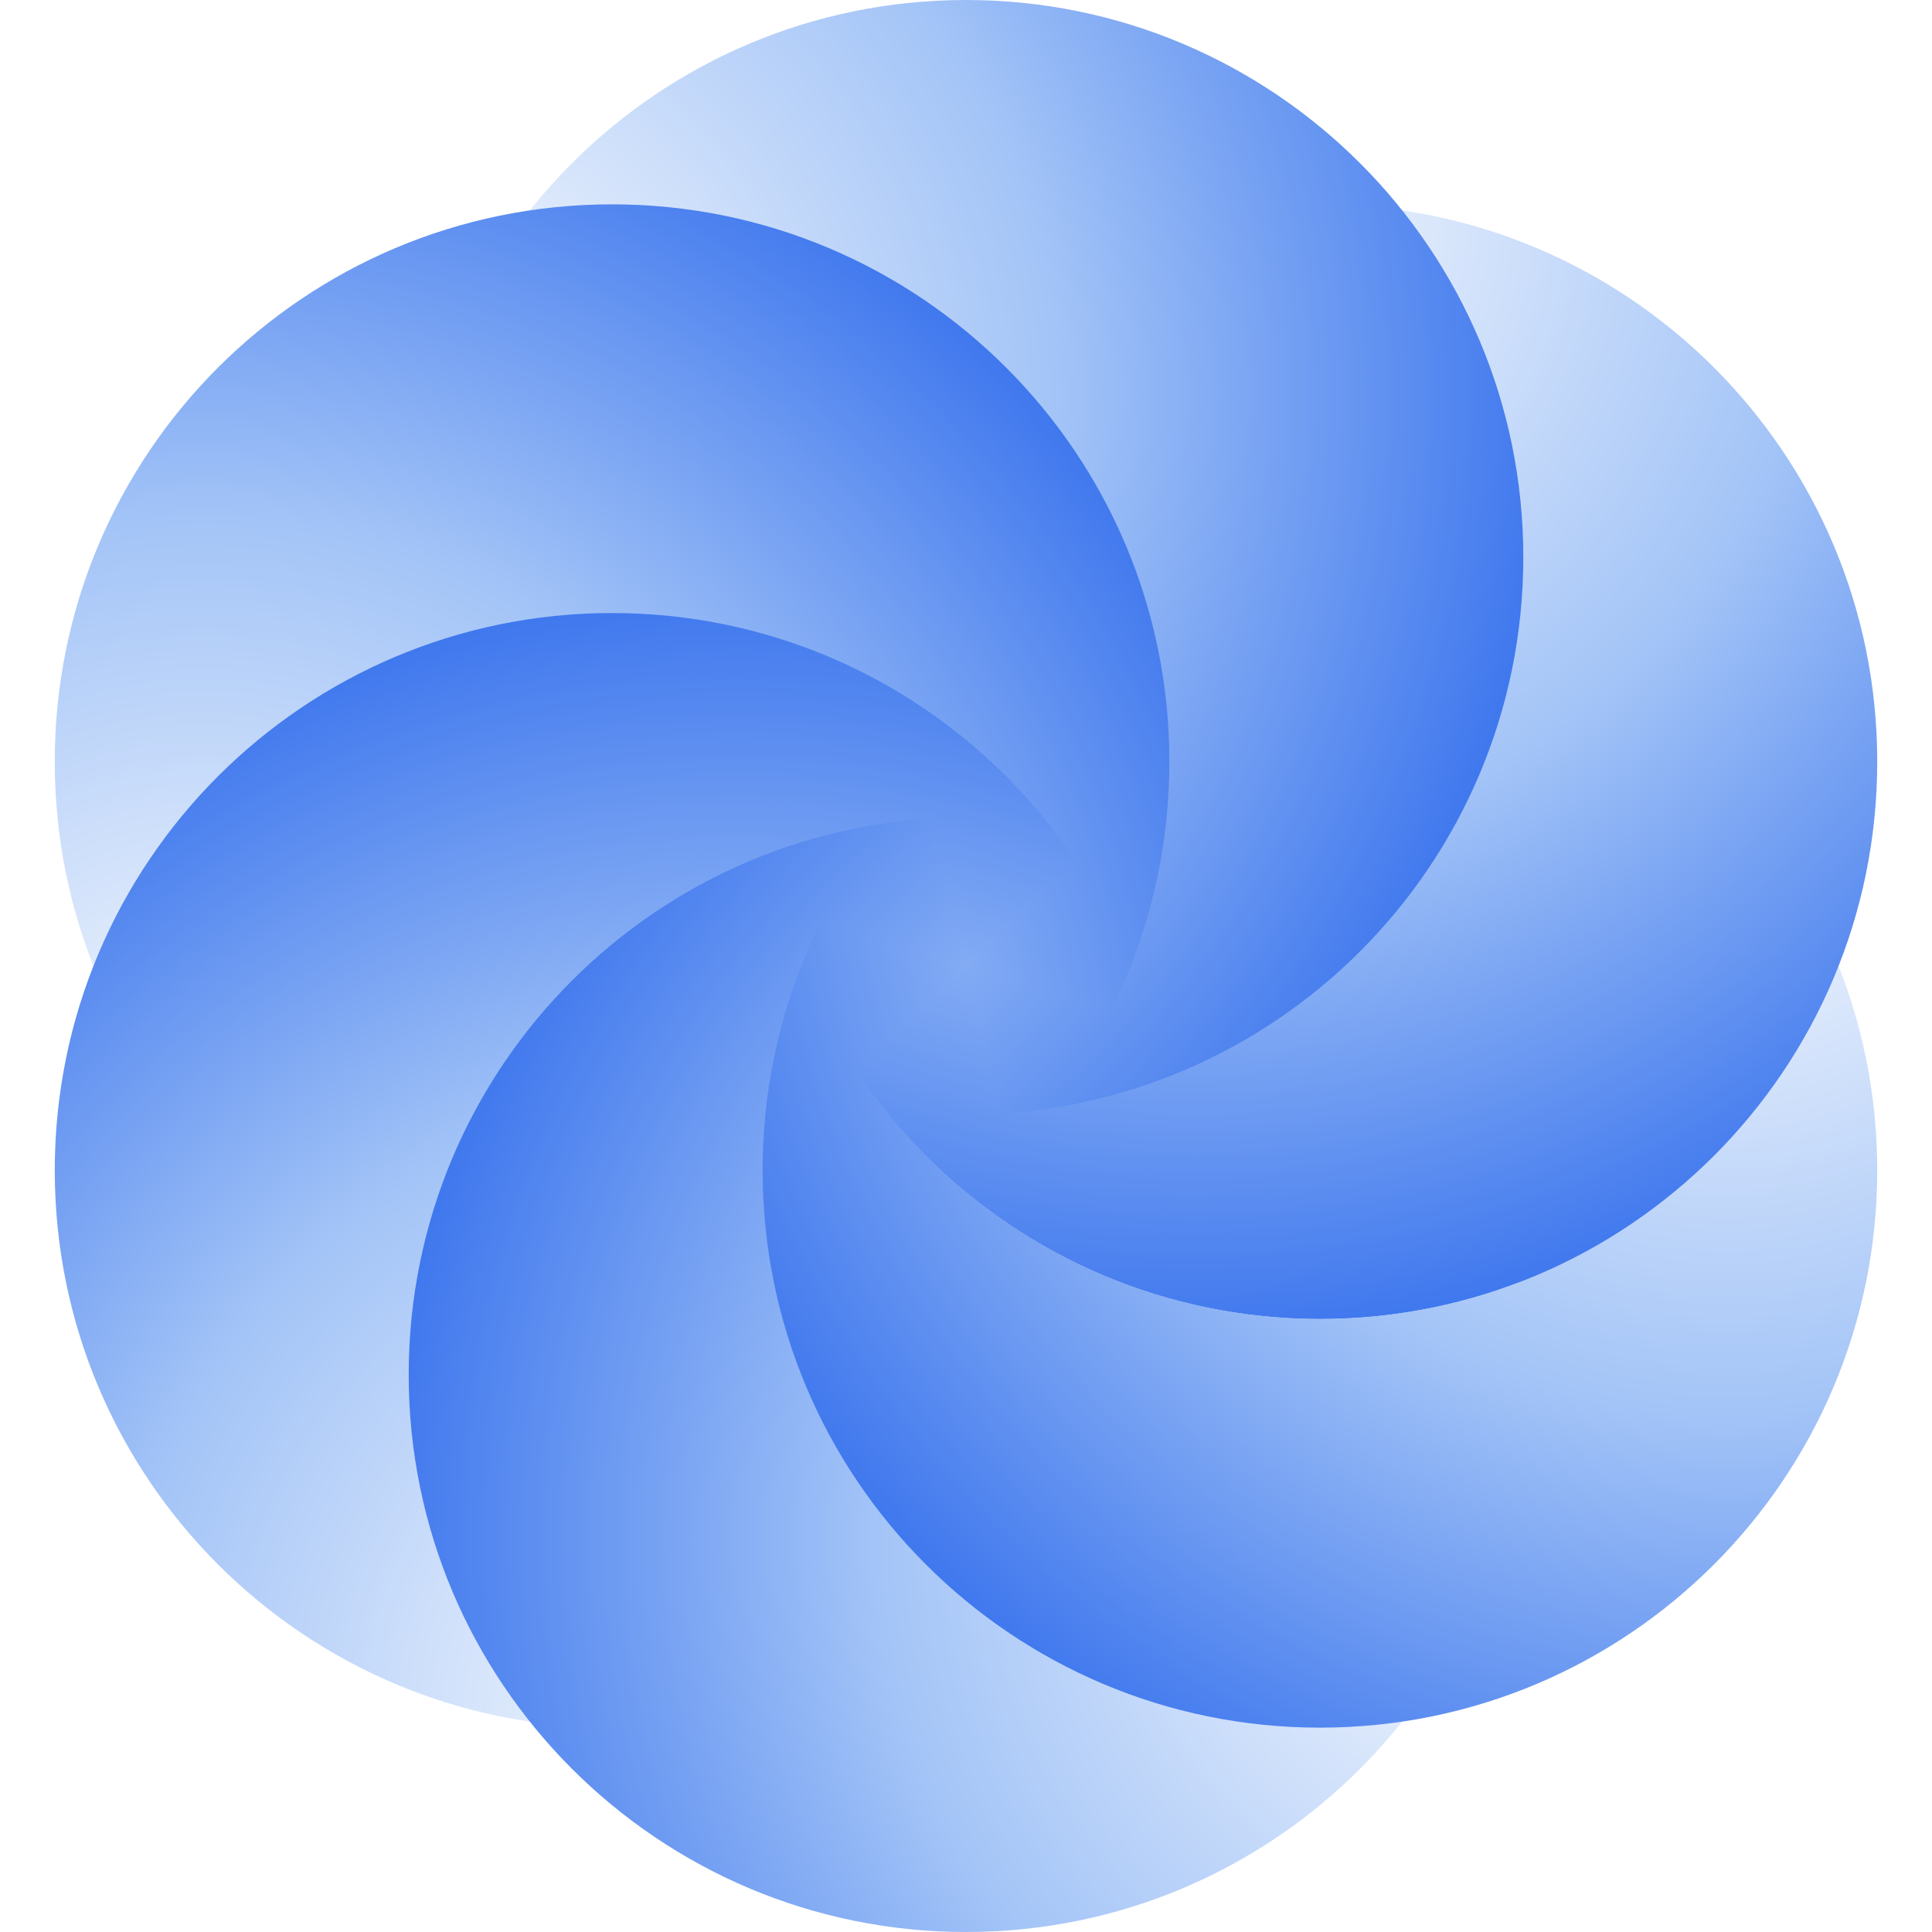
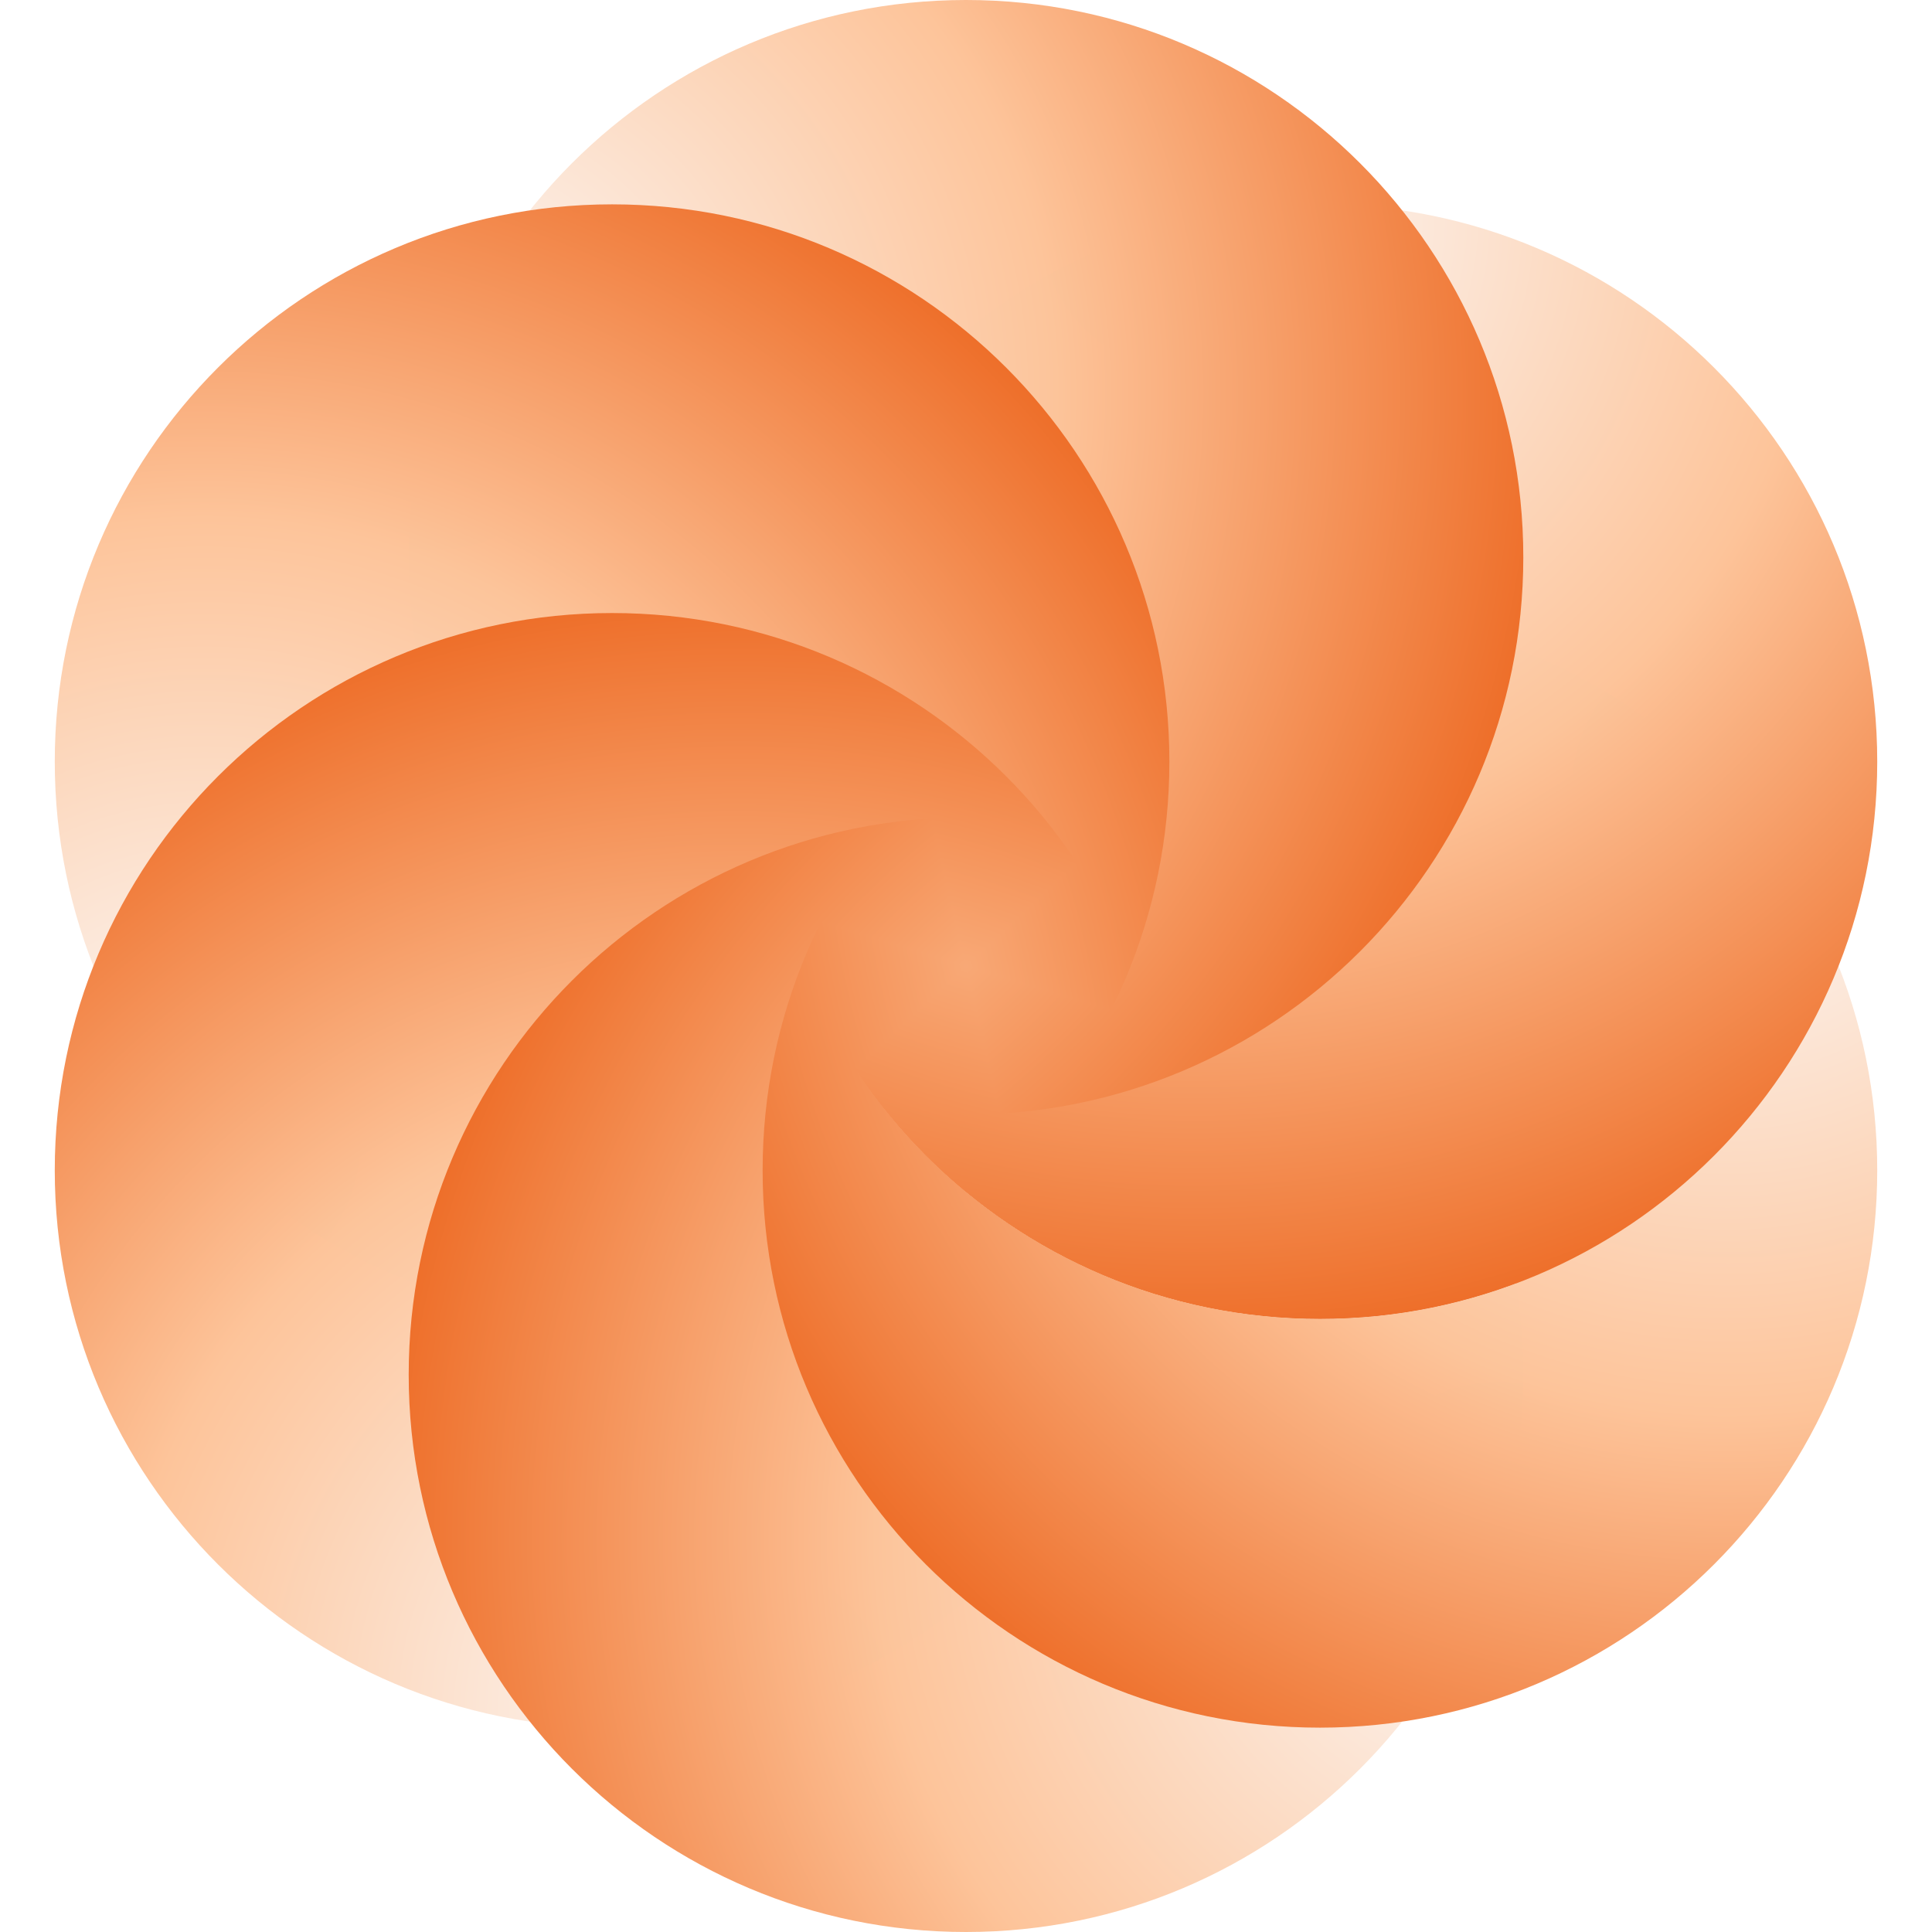
<svg xmlns="http://www.w3.org/2000/svg" viewBox="-260 -260 520 520" style="isolation:isolate">
  <defs>
    <radialGradient id="p0" gradientUnits="userSpaceOnUse" cx="95.26" cy="-205.00" r="335.41" gradientTransform="rotate(-13 95.26 -55)">
      <stop offset="0" stop-color="#fbfcfe" />
-       <stop offset="0.5" stop-color="#a3c4f7" />
-       <stop offset="1" stop-color="#2563eb" />
+       <stop offset="0.5" stop-color="#fdc49a" />
+       <stop offset="1" stop-color="#ea580c" />
    </radialGradient>
    <radialGradient id="p1" gradientUnits="userSpaceOnUse" cx="0" cy="-260.00" r="335.41" gradientTransform="rotate(-73 0 -110)">
      <stop offset="0" stop-color="#fbfcfe" />
-       <stop offset="0.5" stop-color="#a3c4f7" />
-       <stop offset="1" stop-color="#2563eb" />
+       <stop offset="0.5" stop-color="#fdc49a" />
+       <stop offset="1" stop-color="#ea580c" />
    </radialGradient>
    <radialGradient id="p2" gradientUnits="userSpaceOnUse" cx="-95.26" cy="-205.00" r="335.41" gradientTransform="rotate(-133 -95.26 -55)">
      <stop offset="0" stop-color="#fbfcfe" />
-       <stop offset="0.5" stop-color="#a3c4f7" />
-       <stop offset="1" stop-color="#2563eb" />
+       <stop offset="0.5" stop-color="#fdc49a" />
+       <stop offset="1" stop-color="#ea580c" />
    </radialGradient>
    <radialGradient id="p3" gradientUnits="userSpaceOnUse" cx="-95.26" cy="-95.00" r="335.41" gradientTransform="rotate(-193 -95.26 55)">
      <stop offset="0" stop-color="#fbfcfe" />
-       <stop offset="0.5" stop-color="#a3c4f7" />
-       <stop offset="1" stop-color="#2563eb" />
+       <stop offset="0.5" stop-color="#fdc49a" />
+       <stop offset="1" stop-color="#ea580c" />
    </radialGradient>
    <radialGradient id="p4" gradientUnits="userSpaceOnUse" cx="0" cy="-40.00" r="335.41" gradientTransform="rotate(-253 0 110)">
      <stop offset="0" stop-color="#fbfcfe" />
-       <stop offset="0.5" stop-color="#a3c4f7" />
-       <stop offset="1" stop-color="#2563eb" />
+       <stop offset="0.5" stop-color="#fdc49a" />
+       <stop offset="1" stop-color="#ea580c" />
    </radialGradient>
    <radialGradient id="p5" gradientUnits="userSpaceOnUse" cx="95.26" cy="-95.00" r="335.41" gradientTransform="rotate(-313 95.26 55)">
      <stop offset="0" stop-color="#fbfcfe" />
-       <stop offset="0.5" stop-color="#a3c4f7" />
-       <stop offset="1" stop-color="#2563eb" />
+       <stop offset="0.5" stop-color="#fdc49a" />
+       <stop offset="1" stop-color="#ea580c" />
    </radialGradient>
  </defs>
  <circle cx="95.26" cy="-55" r="150" fill="url(#p0)" style="mix-blend-mode:darken" />
  <circle cx="0" cy="-110" r="150" fill="url(#p1)" style="mix-blend-mode:darken" />
  <circle cx="-95.26" cy="-55" r="150" fill="url(#p2)" style="mix-blend-mode:darken" />
  <circle cx="-95.26" cy="55" r="150" fill="url(#p3)" style="mix-blend-mode:darken" />
  <circle cx="0" cy="110" r="150" fill="url(#p4)" style="mix-blend-mode:darken" />
  <circle cx="95.26" cy="55" r="150" fill="url(#p5)" style="mix-blend-mode:darken" />
</svg>
